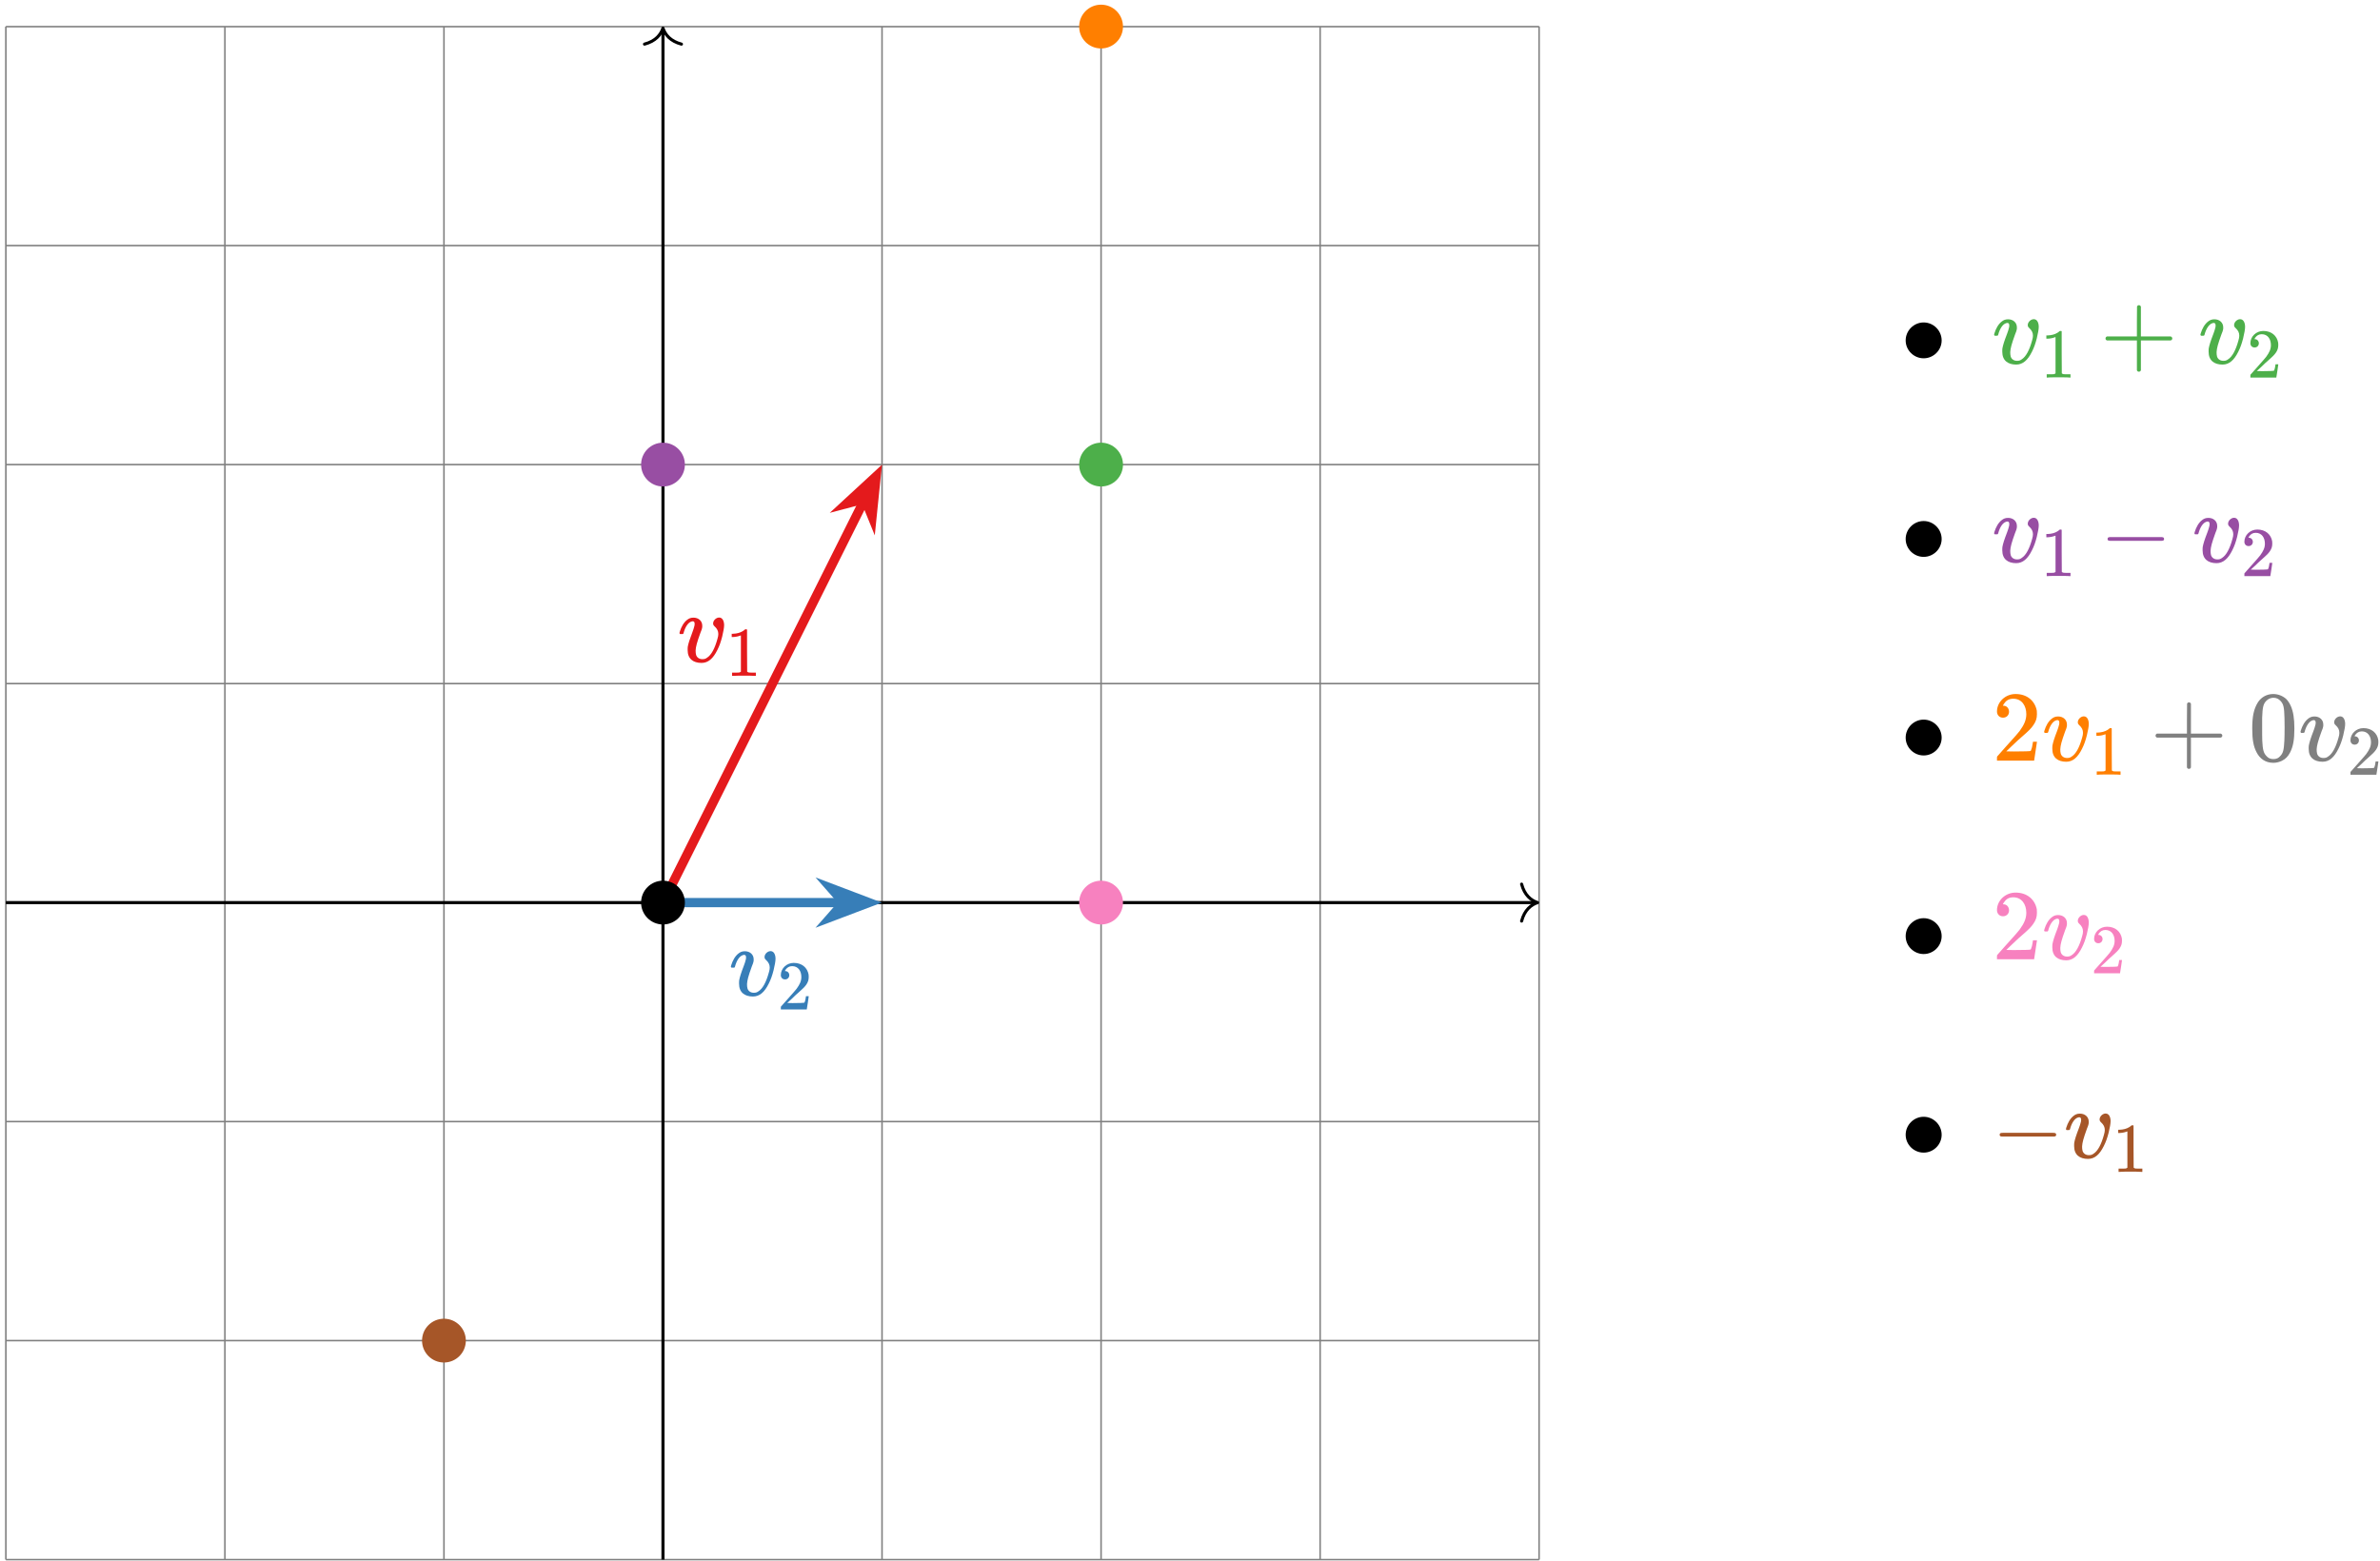
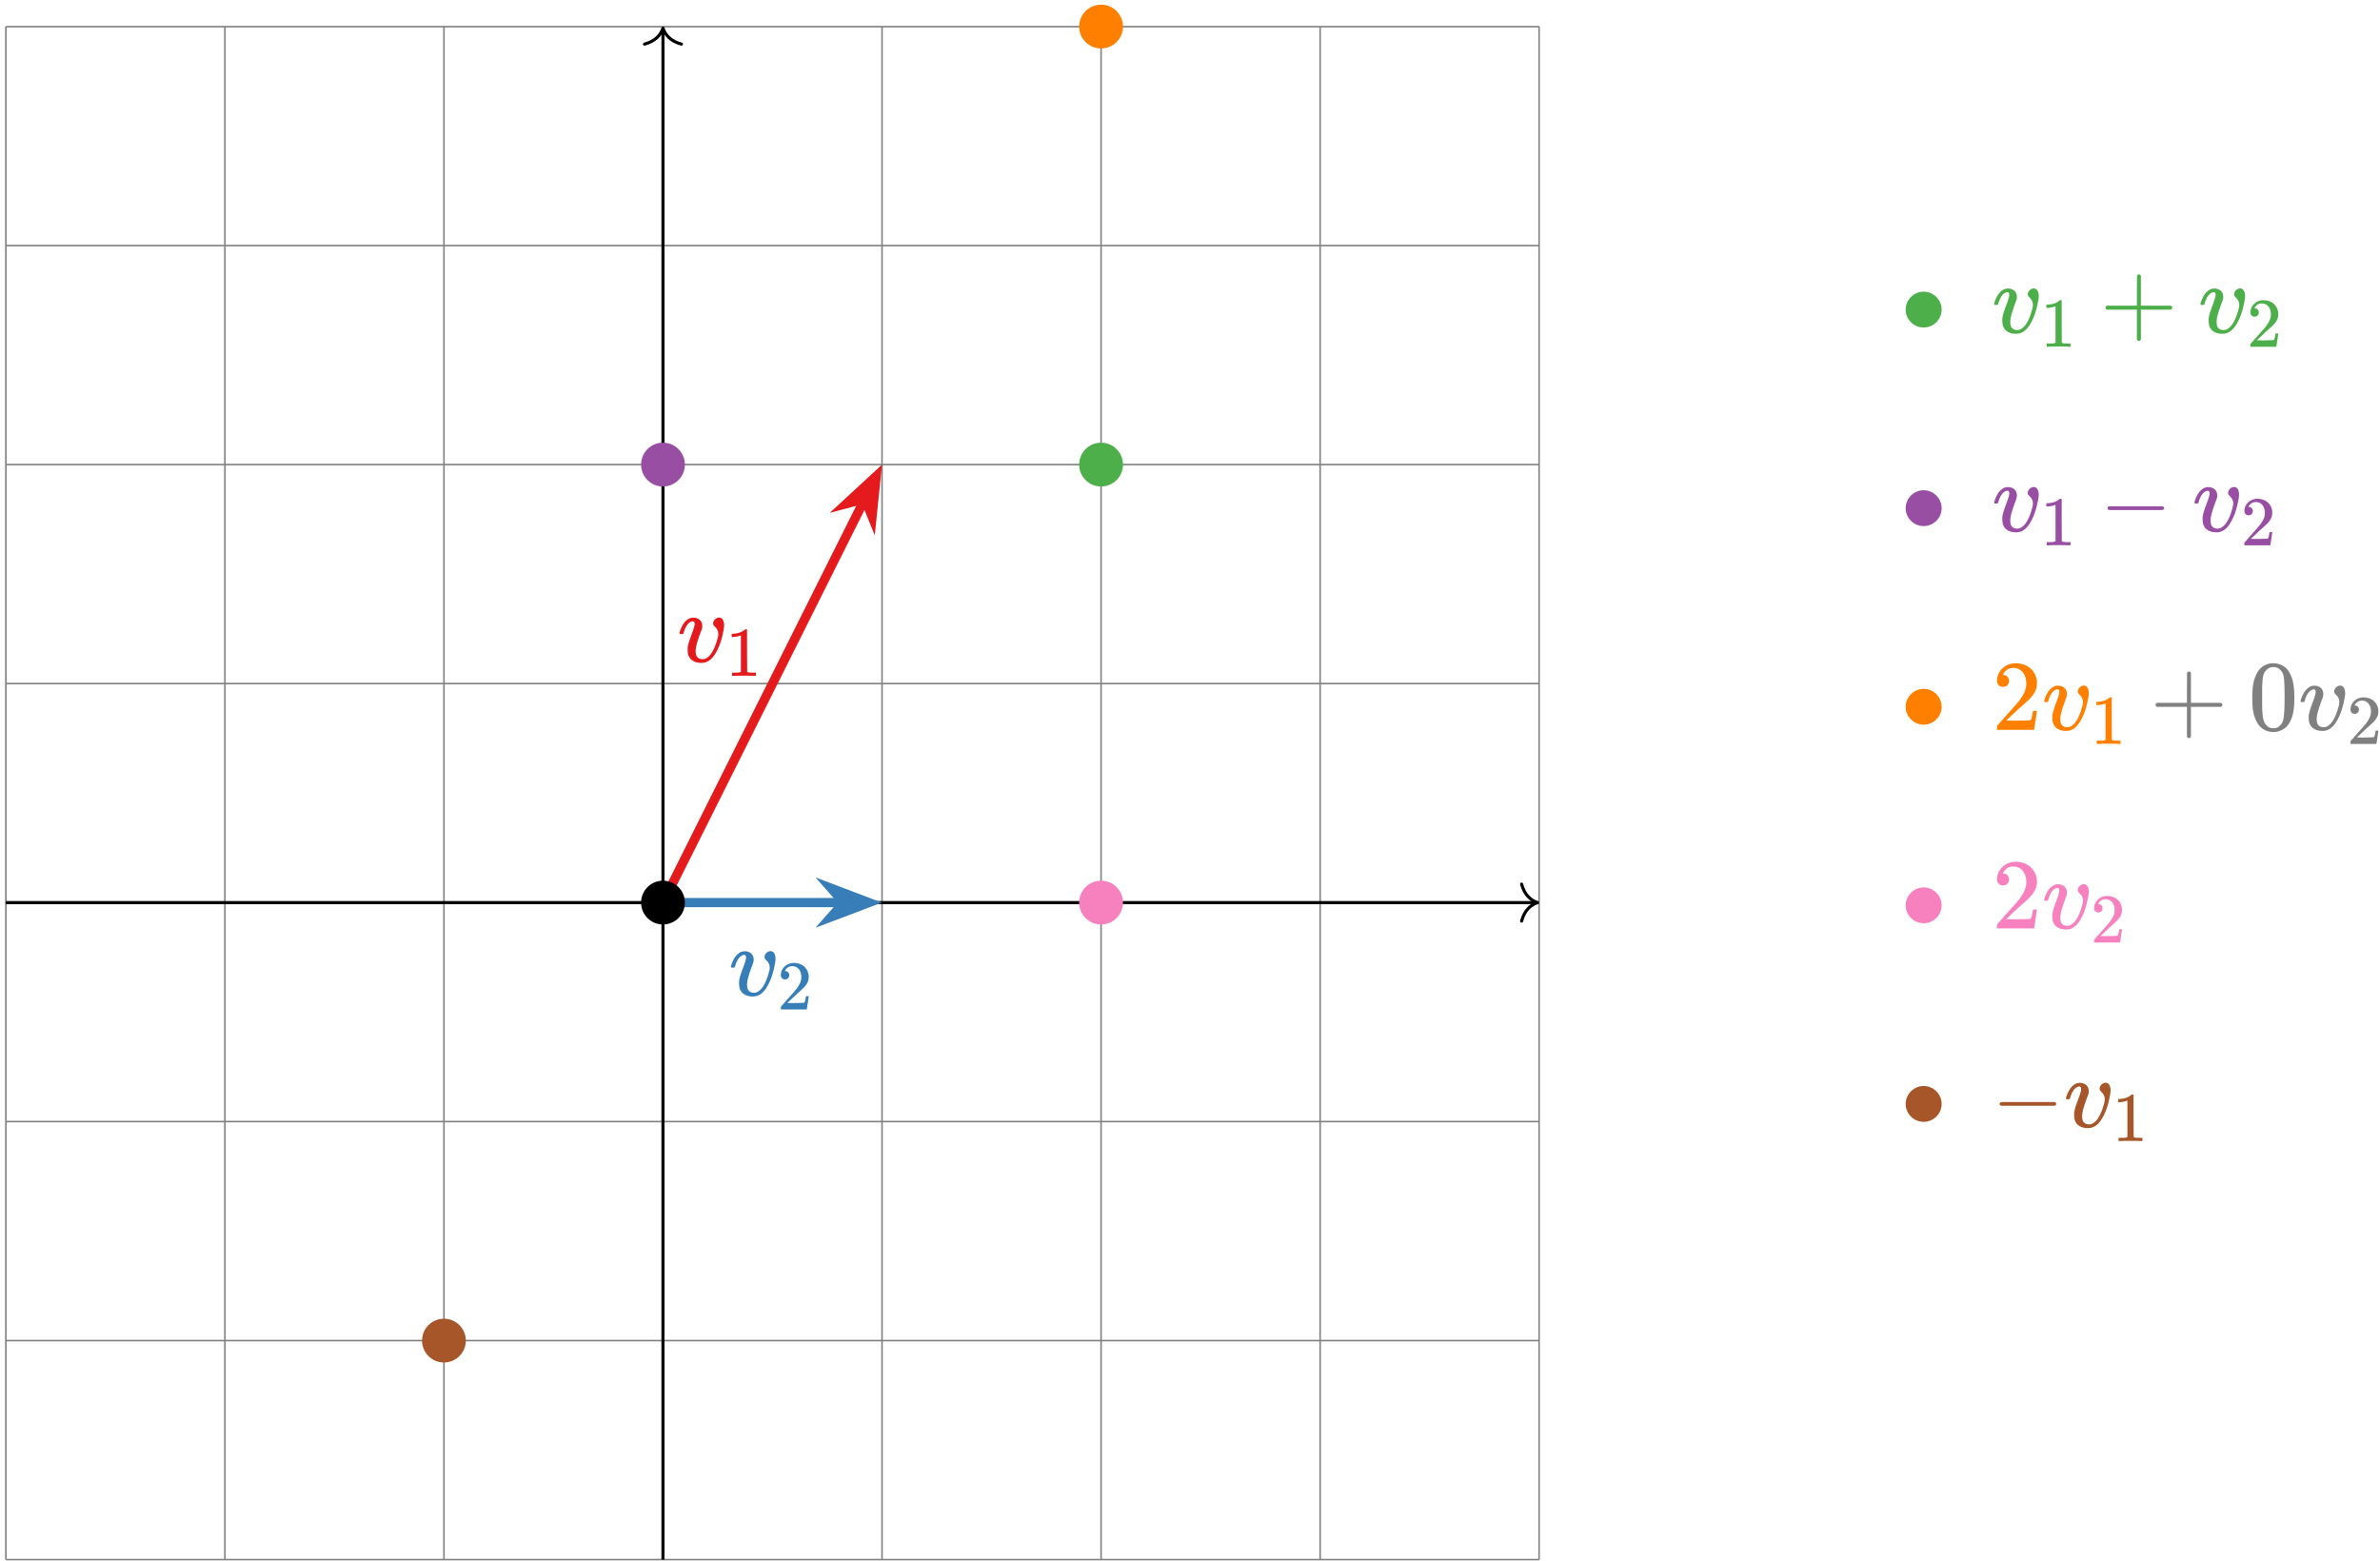
<svg xmlns="http://www.w3.org/2000/svg" xmlns:xlink="http://www.w3.org/1999/xlink" width="308pt" height="202pt" viewBox="0 0 308 202" version="1.1">
  <defs>
    <g>
      <symbol overflow="visible" id="glyph0-0">
        <path style="stroke:none;" d="M 0.641 0 L 2.594 0 L 2.594 -6.906 L 0.641 -6.906 Z M 1.297 -0.641 L 1.297 -6.25 L 1.938 -6.25 L 1.938 -0.641 Z M 1.297 -0.641 " />
      </symbol>
      <symbol overflow="visible" id="glyph0-1">
        <path style="stroke:none;" d="M 3.125 0.141 C 3.984 0.141 4.625 -0.422 5.172 -1.531 C 5.438 -2.062 5.609 -2.531 5.797 -3.266 C 5.953 -3.938 6.047 -4.406 6.047 -4.75 C 6.047 -5.234 5.859 -5.734 5.406 -5.734 C 5.016 -5.734 4.625 -5.359 4.625 -4.969 C 4.625 -4.828 4.672 -4.719 4.797 -4.609 C 5.156 -4.281 5.297 -3.984 5.297 -3.594 C 5.297 -3.406 5.266 -3.266 5.188 -2.984 C 4.844 -1.719 4.391 -0.891 3.859 -0.547 C 3.656 -0.391 3.5 -0.344 3.234 -0.344 C 2.844 -0.344 2.531 -0.547 2.422 -0.891 C 2.375 -1.078 2.359 -1.219 2.359 -1.469 C 2.391 -1.984 2.516 -2.469 2.984 -3.766 C 3.094 -4.031 3.188 -4.281 3.188 -4.344 C 3.219 -4.422 3.219 -4.562 3.219 -4.672 C 3.219 -5.297 2.734 -5.719 2.078 -5.719 C 1.719 -5.719 1.484 -5.609 1.266 -5.438 C 0.812 -5.094 0.5 -4.516 0.312 -3.906 C 0.281 -3.812 0.266 -3.75 0.266 -3.719 C 0.266 -3.672 0.328 -3.625 0.344 -3.594 L 0.531 -3.594 C 0.781 -3.594 0.734 -3.594 0.797 -3.719 C 1 -4.5 1.375 -5.062 1.781 -5.203 C 1.859 -5.234 1.938 -5.25 2 -5.25 C 2.156 -5.25 2.234 -5.125 2.234 -4.922 C 2.234 -4.797 2.219 -4.641 2.156 -4.484 C 2.156 -4.422 2.047 -4.125 1.953 -3.859 C 1.562 -2.844 1.422 -2.375 1.344 -1.953 C 1.328 -1.859 1.328 -1.688 1.328 -1.516 C 1.328 -0.391 2.047 0.141 3.125 0.141 Z M 3.125 0.141 " />
      </symbol>
      <symbol overflow="visible" id="glyph1-0">
        <path style="stroke:none;" d="M 0.453 0 L 1.812 0 L 1.812 -4.828 L 0.453 -4.828 Z M 0.906 -0.453 L 0.906 -4.375 L 1.359 -4.375 L 1.359 -0.453 Z M 0.906 -0.453 " />
      </symbol>
      <symbol overflow="visible" id="glyph1-1">
        <path style="stroke:none;" d="M 3.766 0 L 3.875 0 L 3.875 -0.422 L 3.328 -0.422 C 3.062 -0.422 2.875 -0.422 2.75 -0.547 L 2.734 -3.266 L 2.734 -5.984 C 2.688 -6.031 2.703 -6.031 2.578 -6.031 C 2.5 -6.031 2.5 -6.031 2.469 -6.016 C 2.422 -5.969 2.281 -5.844 2.188 -5.797 C 1.859 -5.594 1.438 -5.469 0.922 -5.453 L 0.75 -5.453 L 0.75 -5.031 L 0.922 -5.031 C 1.266 -5.047 1.594 -5.109 1.859 -5.219 C 1.891 -5.234 1.922 -5.234 1.938 -5.234 L 1.938 -0.547 C 1.859 -0.5 1.828 -0.453 1.719 -0.438 C 1.609 -0.422 1.297 -0.422 1.031 -0.422 L 0.797 -0.422 L 0.797 0 L 0.906 0 C 1.062 -0.031 2.047 -0.031 2.328 -0.031 C 2.625 -0.031 3.609 -0.031 3.766 0 Z M 3.766 0 " />
      </symbol>
      <symbol overflow="visible" id="glyph1-2">
        <path style="stroke:none;" d="M 1 -3.891 C 1.328 -3.891 1.547 -4.141 1.547 -4.438 C 1.547 -4.719 1.344 -4.969 1.031 -4.969 C 1 -4.969 0.984 -4.969 0.984 -4.984 C 0.984 -5 1.031 -5.062 1.062 -5.141 C 1.266 -5.422 1.516 -5.609 1.922 -5.609 C 2.703 -5.609 3.109 -4.969 3.109 -4.203 C 3.109 -3.672 2.906 -3.25 2.5 -2.688 C 2.297 -2.438 2.25 -2.375 1.234 -1.234 C 0.828 -0.781 0.484 -0.391 0.469 -0.375 C 0.453 -0.359 0.453 -0.328 0.453 -0.172 L 0.453 0 L 3.812 0 L 3.812 -0.031 C 3.844 -0.078 4.047 -1.625 4.062 -1.688 L 4.062 -1.719 L 3.703 -1.719 L 3.703 -1.688 C 3.641 -1.281 3.625 -1.203 3.578 -1.062 C 3.547 -0.984 3.516 -0.891 3.484 -0.875 C 3.438 -0.859 2.891 -0.828 1.969 -0.828 L 1.281 -0.844 L 1.828 -1.344 C 2.438 -1.938 2.406 -1.906 2.734 -2.188 C 3.328 -2.703 3.562 -2.953 3.75 -3.219 C 3.969 -3.547 4.062 -3.812 4.062 -4.219 C 4.062 -4.328 4.062 -4.438 4.047 -4.516 C 3.891 -5.406 3.188 -6.031 2.125 -6.031 C 1.203 -6.031 0.453 -5.312 0.453 -4.453 C 0.453 -4.141 0.656 -3.891 1 -3.891 Z M 1 -3.891 " />
      </symbol>
      <symbol overflow="visible" id="glyph2-0">
        <path style="stroke:none;" d="" />
      </symbol>
      <symbol overflow="visible" id="glyph2-1">
        <path style="stroke:none;" d="M 5.312 -2.984 C 5.312 -4.266 4.25 -5.312 2.984 -5.312 C 1.703 -5.312 0.656 -4.25 0.656 -2.984 C 0.656 -1.719 1.703 -0.672 2.984 -0.672 C 4.25 -0.672 5.312 -1.703 5.312 -2.984 Z M 5.312 -2.984 " />
      </symbol>
      <symbol overflow="visible" id="glyph2-2">
        <path style="stroke:none;" d="M 7.875 -2.75 C 8.078 -2.75 8.297 -2.75 8.297 -2.984 C 8.297 -3.234 8.078 -3.234 7.875 -3.234 L 1.406 -3.234 C 1.203 -3.234 0.984 -3.234 0.984 -2.984 C 0.984 -2.75 1.203 -2.75 1.406 -2.75 Z M 7.875 -2.75 " />
      </symbol>
      <symbol overflow="visible" id="glyph3-0">
        <path style="stroke:none;" d="M 0.641 0 L 2.594 0 L 2.594 -6.906 L 0.641 -6.906 Z M 1.297 -0.641 L 1.297 -6.25 L 1.938 -6.25 L 1.938 -0.641 Z M 1.297 -0.641 " />
      </symbol>
      <symbol overflow="visible" id="glyph3-1">
        <path style="stroke:none;" d="M 0.719 -3.234 C 0.719 -3.094 0.797 -3.031 0.906 -2.984 L 4.781 -2.984 L 4.781 0.875 C 4.828 0.984 4.891 1.062 5.031 1.062 C 5.188 1.062 5.25 0.984 5.297 0.875 L 5.297 -2.984 L 9.156 -2.984 C 9.266 -3.031 9.359 -3.094 9.359 -3.234 C 9.359 -3.375 9.266 -3.453 9.156 -3.5 L 5.297 -3.5 L 5.297 -7.359 C 5.25 -7.469 5.172 -7.547 5.031 -7.547 C 4.906 -7.547 4.844 -7.453 4.797 -7.391 L 4.781 -5.438 L 4.781 -3.5 L 0.906 -3.5 C 0.797 -3.453 0.719 -3.375 0.719 -3.234 Z M 0.719 -3.234 " />
      </symbol>
      <symbol overflow="visible" id="glyph3-2">
        <path style="stroke:none;" d="M 1.422 -5.562 C 1.906 -5.562 2.203 -5.922 2.203 -6.328 C 2.203 -6.734 1.938 -7.109 1.484 -7.109 C 1.438 -7.109 1.406 -7.109 1.406 -7.125 C 1.406 -7.141 1.484 -7.234 1.531 -7.344 C 1.812 -7.766 2.156 -8.016 2.75 -8.016 C 3.859 -8.016 4.438 -7.094 4.438 -6.016 C 4.438 -5.266 4.156 -4.641 3.578 -3.844 C 3.297 -3.484 3.219 -3.391 1.766 -1.781 C 1.172 -1.109 0.688 -0.562 0.672 -0.547 C 0.641 -0.5 0.641 -0.469 0.641 -0.25 L 0.641 0 L 5.453 0 L 5.453 -0.031 C 5.484 -0.109 5.781 -2.328 5.812 -2.406 L 5.812 -2.453 L 5.297 -2.453 L 5.297 -2.406 C 5.188 -1.828 5.188 -1.703 5.109 -1.531 C 5.078 -1.406 5.031 -1.266 4.984 -1.25 C 4.906 -1.219 4.125 -1.188 2.828 -1.188 L 1.844 -1.203 L 2.609 -1.938 C 3.484 -2.766 3.453 -2.734 3.906 -3.125 C 4.75 -3.859 5.094 -4.203 5.359 -4.609 C 5.672 -5.062 5.812 -5.453 5.812 -6.016 C 5.812 -6.172 5.797 -6.328 5.797 -6.453 C 5.562 -7.719 4.562 -8.625 3.047 -8.625 C 1.719 -8.625 0.641 -7.594 0.641 -6.359 C 0.641 -5.922 0.938 -5.562 1.422 -5.562 Z M 1.422 -5.562 " />
      </symbol>
      <symbol overflow="visible" id="glyph3-3">
        <path style="stroke:none;" d="M 1.25 -7.578 C 0.688 -6.688 0.5 -5.719 0.5 -4.141 C 0.5 -2.719 0.656 -1.844 1.062 -1.078 C 1.453 -0.312 2.156 0.281 3.234 0.281 C 3.609 0.281 3.984 0.188 4.344 0.016 C 4.812 -0.219 5.141 -0.547 5.406 -1.078 C 5.797 -1.844 5.953 -2.719 5.953 -4.141 C 5.953 -5.484 5.812 -6.344 5.484 -7.094 C 5.312 -7.469 5.125 -7.75 4.891 -7.984 C 4.438 -8.391 3.828 -8.625 3.219 -8.625 C 2.359 -8.625 1.672 -8.203 1.25 -7.578 Z M 4.156 -7.734 C 4.531 -7.344 4.641 -6.938 4.672 -5.531 C 4.672 -5.297 4.688 -4.812 4.688 -4.312 C 4.688 -3.594 4.672 -2.828 4.656 -2.578 C 4.594 -1.375 4.5 -0.984 4.125 -0.594 C 3.906 -0.344 3.656 -0.203 3.234 -0.203 C 2.828 -0.203 2.562 -0.344 2.344 -0.594 C 1.969 -0.984 1.859 -1.375 1.797 -2.578 C 1.781 -2.828 1.781 -3.594 1.781 -4.312 C 1.781 -4.812 1.781 -5.297 1.781 -5.531 C 1.828 -6.938 1.938 -7.344 2.312 -7.734 C 2.562 -8 2.906 -8.141 3.234 -8.141 C 3.641 -8.141 3.922 -7.984 4.156 -7.734 Z M 4.156 -7.734 " />
      </symbol>
    </g>
    <clipPath id="clip1">
      <path d="M 139 0.605 L 146 0.605 L 146 7 L 139 7 Z M 139 0.605 " />
    </clipPath>
  </defs>
  <g id="surface1">
    <path style="fill:none;stroke-width:0.199;stroke-linecap:butt;stroke-linejoin:miter;stroke:rgb(50%,50%,50%);stroke-opacity:1;stroke-miterlimit:10;" d="M -85.04 -85.04 L 113.386 -85.04 M -85.04 -56.693 L 113.386 -56.693 M -85.04 -28.345 L 113.386 -28.345 M -85.04 -0.001 L 113.386 -0.001 M -85.04 28.347 L 113.386 28.347 M -85.04 56.694 L 113.386 56.694 M -85.04 85.042 L 113.386 85.042 M -85.04 113.378 L 113.386 113.378 M -85.04 -85.04 L -85.04 113.386 M -56.693 -85.04 L -56.693 113.386 M -28.345 -85.04 L -28.345 113.386 M -0.001 -85.04 L -0.001 113.386 M 28.347 -85.04 L 28.347 113.386 M 56.694 -85.04 L 56.694 113.386 M 85.042 -85.04 L 85.042 113.386 M 113.378 -85.04 L 113.378 113.386 " transform="matrix(1,0,0,-1,85.798,116.827)" />
    <path style="fill:none;stroke-width:0.399;stroke-linecap:butt;stroke-linejoin:miter;stroke:rgb(0%,0%,0%);stroke-opacity:1;stroke-miterlimit:10;" d="M -85.04 -0.001 L 112.987 -0.001 " transform="matrix(1,0,0,-1,85.798,116.827)" />
    <path style="fill:none;stroke-width:0.399;stroke-linecap:round;stroke-linejoin:round;stroke:rgb(0%,0%,0%);stroke-opacity:1;stroke-miterlimit:10;" d="M -2.072 2.389 C -1.693 0.956 -0.849 0.28 -0.002 -0.001 C -0.849 -0.278 -1.693 -0.958 -2.072 -2.392 " transform="matrix(1,0,0,-1,198.986,116.827)" />
    <path style="fill:none;stroke-width:0.399;stroke-linecap:butt;stroke-linejoin:miter;stroke:rgb(0%,0%,0%);stroke-opacity:1;stroke-miterlimit:10;" d="M -0.001 -85.04 L -0.001 112.987 " transform="matrix(1,0,0,-1,85.798,116.827)" />
    <path style="fill:none;stroke-width:0.399;stroke-linecap:round;stroke-linejoin:round;stroke:rgb(0%,0%,0%);stroke-opacity:1;stroke-miterlimit:10;" d="M -2.072 2.392 C -1.693 0.958 -0.849 0.278 -0.002 0.001 C -0.849 -0.28 -1.693 -0.956 -2.072 -2.389 " transform="matrix(0,-1,-1,0,85.798,3.63903)" />
    <path style="fill:none;stroke-width:1.196;stroke-linecap:butt;stroke-linejoin:miter;stroke:rgb(89.409%,10.199%,10.979%);stroke-opacity:1;stroke-miterlimit:10;" d="M -0.001 -0.001 L 25.999 51.999 " transform="matrix(1,0,0,-1,85.798,116.827)" />
    <path style="fill-rule:nonzero;fill:rgb(89.409%,10.199%,10.979%);fill-opacity:1;stroke-width:1.196;stroke-linecap:butt;stroke-linejoin:miter;stroke:rgb(89.409%,10.199%,10.979%);stroke-opacity:1;stroke-miterlimit:10;" d="M 6.801 0 L 1.931 1.845 L 3.555 0.002 L 1.929 -1.846 Z M 6.801 0 " transform="matrix(0.4472,-0.89442,-0.89442,-0.4472,110.3418,67.7396)" />
    <g style="fill:rgb(89.409%,10.199%,10.979%);fill-opacity:1;">
      <use xlink:href="#glyph0-1" x="87.662" y="85.664" />
    </g>
    <g style="fill:rgb(89.409%,10.199%,10.979%);fill-opacity:1;">
      <use xlink:href="#glyph1-1" x="93.943" y="87.484" />
    </g>
    <path style="fill:none;stroke-width:1.196;stroke-linecap:butt;stroke-linejoin:miter;stroke:rgb(21.57%,49.409%,72.159%);stroke-opacity:1;stroke-miterlimit:10;" d="M -0.001 -0.001 L 23.1 -0.001 " transform="matrix(1,0,0,-1,85.798,116.827)" />
    <path style="fill-rule:nonzero;fill:rgb(21.57%,49.409%,72.159%);fill-opacity:1;stroke-width:1.196;stroke-linecap:butt;stroke-linejoin:miter;stroke:rgb(21.57%,49.409%,72.159%);stroke-opacity:1;stroke-miterlimit:10;" d="M 6.801 -0.001 L 1.93 1.847 L 3.555 -0.001 L 1.93 -1.845 Z M 6.801 -0.001 " transform="matrix(1,0,0,-1,105.6408,116.827)" />
    <g style="fill:rgb(21.57%,49.409%,72.159%);fill-opacity:1;">
      <use xlink:href="#glyph0-1" x="94.315" y="128.842" />
    </g>
    <g style="fill:rgb(21.57%,49.409%,72.159%);fill-opacity:1;">
      <use xlink:href="#glyph1-2" x="100.596" y="130.662" />
    </g>
    <path style=" stroke:none;fill-rule:nonzero;fill:rgb(0%,0%,0%);fill-opacity:1;" d="M 88.633 116.828 C 88.633 115.262 87.363 113.992 85.797 113.992 C 84.234 113.992 82.965 115.262 82.965 116.828 C 82.965 118.391 84.234 119.66 85.797 119.66 C 87.363 119.66 88.633 118.391 88.633 116.828 Z M 88.633 116.828 " />
    <path style=" stroke:none;fill-rule:nonzero;fill:rgb(30.199%,68.629%,29.019%);fill-opacity:1;" d="M 145.328 60.133 C 145.328 58.566 144.059 57.297 142.492 57.297 C 140.926 57.297 139.656 58.566 139.656 60.133 C 139.656 61.699 140.926 62.969 142.492 62.969 C 144.059 62.969 145.328 61.699 145.328 60.133 Z M 145.328 60.133 " />
    <path style=" stroke:none;fill-rule:nonzero;fill:rgb(59.61%,30.589%,63.919%);fill-opacity:1;" d="M 88.633 60.133 C 88.633 58.566 87.363 57.297 85.797 57.297 C 84.234 57.297 82.965 58.566 82.965 60.133 C 82.965 61.699 84.234 62.969 85.797 62.969 C 87.363 62.969 88.633 61.699 88.633 60.133 Z M 88.633 60.133 " />
    <g clip-path="url(#clip1)" clip-rule="nonzero">
      <path style=" stroke:none;fill-rule:nonzero;fill:rgb(100%,49.799%,0%);fill-opacity:1;" d="M 145.328 3.441 C 145.328 1.875 144.059 0.605 142.492 0.605 C 140.926 0.605 139.656 1.875 139.656 3.441 C 139.656 5.004 140.926 6.273 142.492 6.273 C 144.059 6.273 145.328 5.004 145.328 3.441 Z M 145.328 3.441 " />
    </g>
    <path style=" stroke:none;fill-rule:nonzero;fill:rgb(96.86%,50.589%,74.899%);fill-opacity:1;" d="M 145.328 116.828 C 145.328 115.262 144.059 113.992 142.492 113.992 C 140.926 113.992 139.656 115.262 139.656 116.828 C 139.656 118.391 140.926 119.66 142.492 119.66 C 144.059 119.66 145.328 118.391 145.328 116.828 Z M 145.328 116.828 " />
    <path style=" stroke:none;fill-rule:nonzero;fill:rgb(65.099%,33.73%,15.689%);fill-opacity:1;" d="M 60.285 173.52 C 60.285 171.953 59.016 170.688 57.453 170.688 C 55.887 170.688 54.617 171.953 54.617 173.52 C 54.617 175.086 55.887 176.355 57.453 176.355 C 59.016 176.355 60.285 175.086 60.285 173.52 Z M 60.285 173.52 " />
-     <g style="fill:rgb(0%,0%,0%);fill-opacity:1;">
-       <use xlink:href="#glyph2-1" x="245.96" y="47.048" />
+     <g style="fill:rgb(30.199%,68.629%,29.019%);fill-opacity:1;">
+       <use xlink:href="#glyph2-1" x="245.96" y="43.063" />
    </g>
    <g style="fill:rgb(30.199%,68.629%,29.019%);fill-opacity:1;">
-       <use xlink:href="#glyph0-1" x="257.791" y="47.048" />
+       <use xlink:href="#glyph0-1" x="257.791" y="43.063" />
    </g>
    <g style="fill:rgb(30.199%,68.629%,29.019%);fill-opacity:1;">
-       <use xlink:href="#glyph1-1" x="264.072" y="48.868" />
+       <use xlink:href="#glyph1-1" x="264.072" y="44.883" />
    </g>
    <g style="fill:rgb(30.199%,68.629%,29.019%);fill-opacity:1;">
-       <use xlink:href="#glyph3-1" x="271.76" y="47.048" />
+       <use xlink:href="#glyph3-1" x="271.76" y="43.063" />
    </g>
    <g style="fill:rgb(30.199%,68.629%,29.019%);fill-opacity:1;">
-       <use xlink:href="#glyph0-1" x="284.493" y="47.048" />
+       <use xlink:href="#glyph0-1" x="284.493" y="43.063" />
    </g>
    <g style="fill:rgb(30.199%,68.629%,29.019%);fill-opacity:1;">
-       <use xlink:href="#glyph1-2" x="290.774" y="48.868" />
-     </g>
-     <g style="fill:rgb(0%,0%,0%);fill-opacity:1;">
-       <use xlink:href="#glyph2-1" x="245.96" y="72.751" />
+       <use xlink:href="#glyph1-2" x="290.774" y="44.883" />
    </g>
    <g style="fill:rgb(59.61%,30.589%,63.919%);fill-opacity:1;">
-       <use xlink:href="#glyph0-1" x="257.791" y="72.751" />
+       <use xlink:href="#glyph2-1" x="245.96" y="68.766" />
    </g>
    <g style="fill:rgb(59.61%,30.589%,63.919%);fill-opacity:1;">
-       <use xlink:href="#glyph1-1" x="264.072" y="74.572" />
+       <use xlink:href="#glyph0-1" x="257.791" y="68.766" />
    </g>
    <g style="fill:rgb(59.61%,30.589%,63.919%);fill-opacity:1;">
-       <use xlink:href="#glyph2-2" x="271.76" y="72.751" />
+       <use xlink:href="#glyph1-1" x="264.072" y="70.587" />
    </g>
    <g style="fill:rgb(59.61%,30.589%,63.919%);fill-opacity:1;">
-       <use xlink:href="#glyph0-1" x="283.715" y="72.751" />
+       <use xlink:href="#glyph2-2" x="271.76" y="68.766" />
    </g>
    <g style="fill:rgb(59.61%,30.589%,63.919%);fill-opacity:1;">
-       <use xlink:href="#glyph1-2" x="289.997" y="74.572" />
+       <use xlink:href="#glyph0-1" x="283.715" y="68.766" />
    </g>
-     <g style="fill:rgb(0%,0%,0%);fill-opacity:1;">
-       <use xlink:href="#glyph2-1" x="245.96" y="98.455" />
+     <g style="fill:rgb(59.61%,30.589%,63.919%);fill-opacity:1;">
+       <use xlink:href="#glyph1-2" x="289.997" y="70.587" />
    </g>
    <g style="fill:rgb(100%,49.799%,0%);fill-opacity:1;">
-       <use xlink:href="#glyph3-2" x="257.791" y="98.455" />
+       <use xlink:href="#glyph2-1" x="245.96" y="94.47" />
    </g>
    <g style="fill:rgb(100%,49.799%,0%);fill-opacity:1;">
-       <use xlink:href="#glyph0-1" x="264.267" y="98.455" />
+       <use xlink:href="#glyph3-2" x="257.791" y="94.47" />
    </g>
    <g style="fill:rgb(100%,49.799%,0%);fill-opacity:1;">
-       <use xlink:href="#glyph1-1" x="270.548" y="100.275" />
+       <use xlink:href="#glyph0-1" x="264.267" y="94.47" />
+     </g>
+     <g style="fill:rgb(100%,49.799%,0%);fill-opacity:1;">
+       <use xlink:href="#glyph1-1" x="270.548" y="96.29" />
    </g>
    <g style="fill:rgb(50%,50%,50%);fill-opacity:1;">
-       <use xlink:href="#glyph3-1" x="278.236" y="98.455" />
+       <use xlink:href="#glyph3-1" x="278.236" y="94.47" />
    </g>
    <g style="fill:rgb(50%,50%,50%);fill-opacity:1;">
-       <use xlink:href="#glyph3-3" x="290.967" y="98.455" />
+       <use xlink:href="#glyph3-3" x="290.967" y="94.47" />
    </g>
    <g style="fill:rgb(50%,50%,50%);fill-opacity:1;">
-       <use xlink:href="#glyph0-1" x="297.444" y="98.455" />
+       <use xlink:href="#glyph0-1" x="297.444" y="94.47" />
    </g>
    <g style="fill:rgb(50%,50%,50%);fill-opacity:1;">
-       <use xlink:href="#glyph1-2" x="303.726" y="100.275" />
-     </g>
-     <g style="fill:rgb(0%,0%,0%);fill-opacity:1;">
-       <use xlink:href="#glyph2-1" x="245.96" y="124.158" />
+       <use xlink:href="#glyph1-2" x="303.726" y="96.29" />
    </g>
    <g style="fill:rgb(96.86%,50.589%,74.899%);fill-opacity:1;">
-       <use xlink:href="#glyph3-2" x="257.791" y="124.158" />
+       <use xlink:href="#glyph2-1" x="245.96" y="120.173" />
    </g>
    <g style="fill:rgb(96.86%,50.589%,74.899%);fill-opacity:1;">
-       <use xlink:href="#glyph0-1" x="264.267" y="124.158" />
+       <use xlink:href="#glyph3-2" x="257.791" y="120.173" />
    </g>
    <g style="fill:rgb(96.86%,50.589%,74.899%);fill-opacity:1;">
-       <use xlink:href="#glyph1-2" x="270.548" y="125.979" />
+       <use xlink:href="#glyph0-1" x="264.267" y="120.173" />
    </g>
-     <g style="fill:rgb(0%,0%,0%);fill-opacity:1;">
-       <use xlink:href="#glyph2-1" x="245.96" y="149.862" />
+     <g style="fill:rgb(96.86%,50.589%,74.899%);fill-opacity:1;">
+       <use xlink:href="#glyph1-2" x="270.548" y="121.994" />
    </g>
    <g style="fill:rgb(65.099%,33.73%,15.689%);fill-opacity:1;">
-       <use xlink:href="#glyph2-2" x="257.796" y="149.862" />
+       <use xlink:href="#glyph2-1" x="245.96" y="145.877" />
    </g>
    <g style="fill:rgb(65.099%,33.73%,15.689%);fill-opacity:1;">
-       <use xlink:href="#glyph0-1" x="267.089" y="149.862" />
+       <use xlink:href="#glyph2-2" x="257.796" y="145.877" />
    </g>
    <g style="fill:rgb(65.099%,33.73%,15.689%);fill-opacity:1;">
-       <use xlink:href="#glyph1-1" x="273.371" y="151.682" />
+       <use xlink:href="#glyph0-1" x="267.089" y="145.877" />
+     </g>
+     <g style="fill:rgb(65.099%,33.73%,15.689%);fill-opacity:1;">
+       <use xlink:href="#glyph1-1" x="273.371" y="147.697" />
    </g>
  </g>
</svg>
